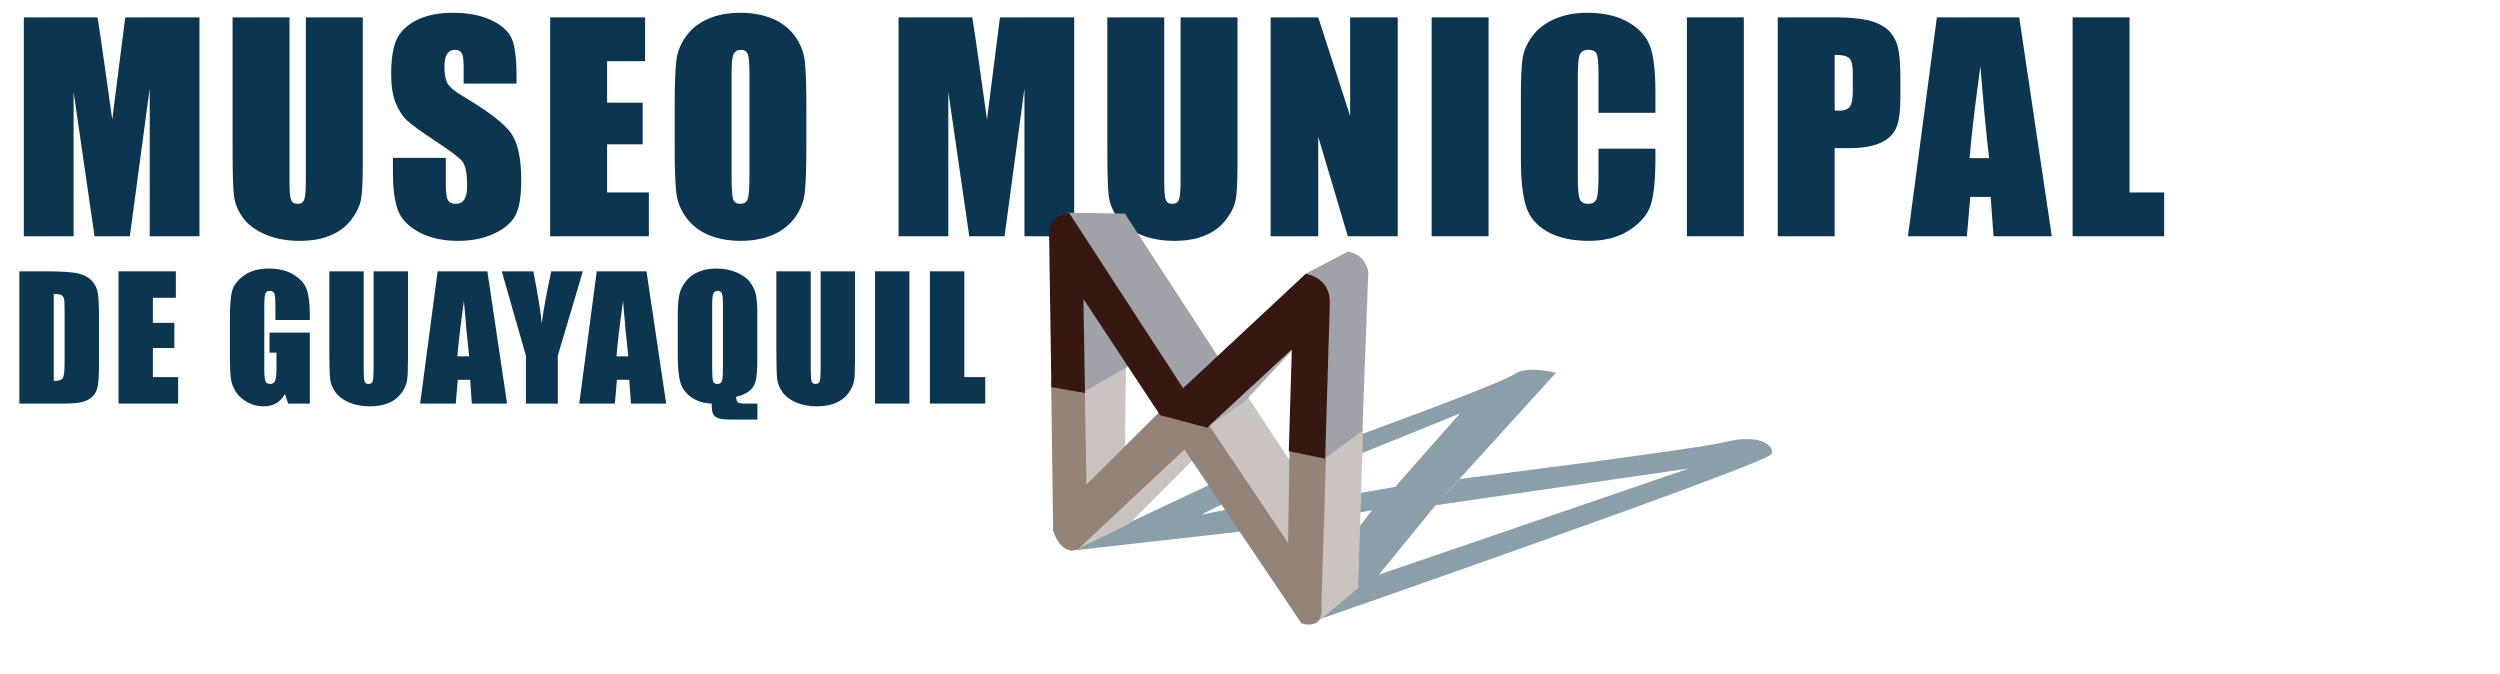
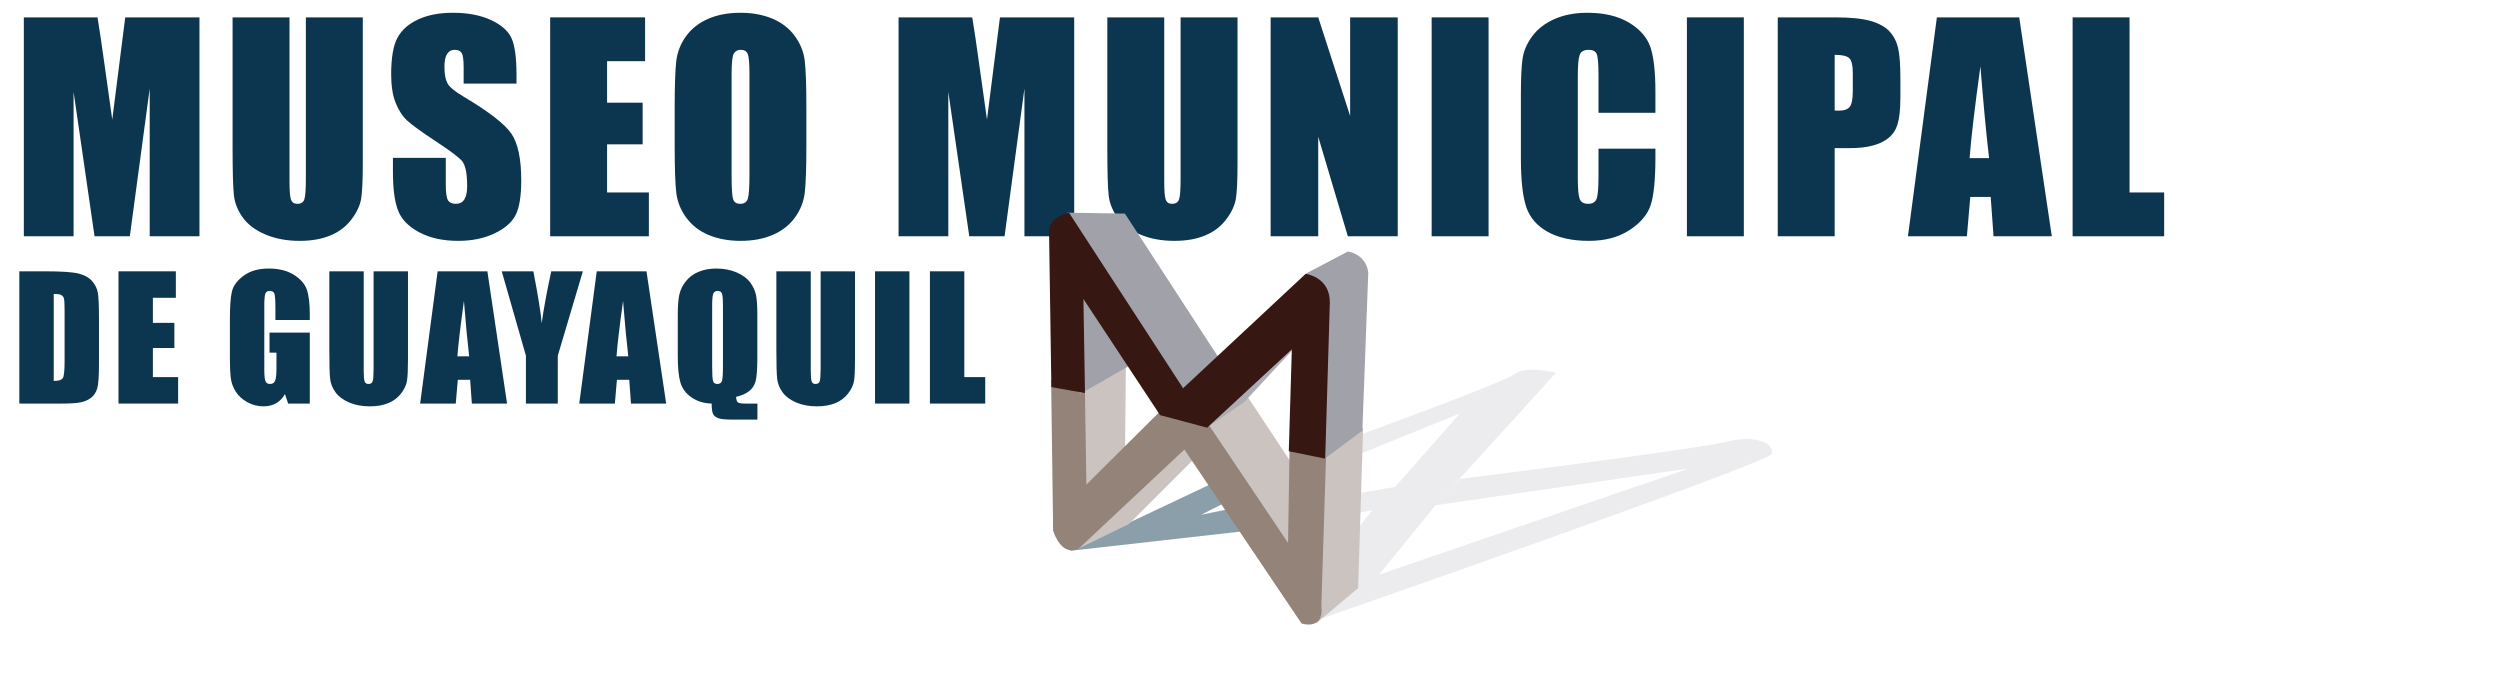
<svg xmlns="http://www.w3.org/2000/svg" width="100%" height="100%" viewBox="0 0 10834 2917" version="1.1" xml:space="preserve" style="fill-rule:evenodd;clip-rule:evenodd;stroke-linejoin:round;stroke-miterlimit:1.414;">
  <g>
    <g>
      <path d="M864.404,75.275l0,948.633l-215.625,0l0,-640.429l-86.133,640.429l-152.929,0l-90.821,-625.783l0,625.783l-215.625,0l0,-948.633l319.333,0c9.375,57.033 19.338,124.221 29.884,201.563l33.983,241.408l56.25,-442.971l321.683,0Z" style="fill:#0C354F;fill-rule:nonzero;" />
      <path d="M1572.17,75.275l0,633.983c0,71.875 -2.342,122.367 -7.03,151.467c-4.687,29.1 -18.554,58.983 -41.604,89.65c-23.046,30.663 -53.416,53.904 -91.112,69.725c-37.696,15.821 -82.129,23.729 -133.3,23.729c-56.642,0 -106.642,-9.375 -150,-28.125c-43.359,-18.75 -75.779,-43.162 -97.267,-73.241c-21.483,-30.08 -34.179,-61.817 -38.083,-95.213c-3.909,-33.4 -5.863,-103.617 -5.863,-210.646l0,-561.329l246.684,0l0,711.329c0,41.404 2.245,67.871 6.737,79.396c4.492,11.521 13.575,17.283 27.246,17.283c15.625,0 25.683,-6.345 30.175,-19.041c4.492,-12.696 6.737,-42.679 6.737,-89.942l0,-699.025l246.68,0Z" style="fill:#0C354F;fill-rule:nonzero;" />
      <path d="M2238.33,362.383l-229.104,0l0,-70.312c0,-32.813 -2.929,-53.708 -8.787,-62.696c-5.859,-8.983 -15.625,-13.475 -29.296,-13.475c-14.846,0 -26.075,6.054 -33.692,18.163c-7.616,12.112 -11.425,30.47 -11.425,55.079c0,31.641 4.296,55.471 12.888,71.483c8.204,16.017 31.446,35.354 69.729,58.008c109.762,65.238 178.904,118.75 207.421,160.55c28.516,41.796 42.775,109.179 42.775,202.146c0,67.579 -7.913,117.383 -23.734,149.417c-15.821,32.029 -46.387,58.883 -91.7,80.567c-45.312,21.679 -98.046,32.516 -158.2,32.516c-66.016,0 -122.362,-12.5 -169.046,-37.5c-46.679,-25 -77.245,-56.833 -91.695,-95.508c-14.455,-38.671 -21.684,-93.554 -21.684,-164.646l0,-62.112l229.104,0l0,115.433c0,35.546 3.221,58.396 9.667,68.554c6.446,10.154 17.871,15.233 34.279,15.233c16.404,0 28.613,-6.445 36.621,-19.337c8.008,-12.888 12.013,-32.029 12.013,-57.421c0,-55.858 -7.621,-92.383 -22.855,-109.571c-15.625,-17.187 -54.1,-45.896 -115.429,-86.133c-61.329,-40.625 -101.954,-70.117 -121.875,-88.475c-19.921,-18.358 -36.425,-43.75 -49.512,-76.171c-13.084,-32.425 -19.629,-73.829 -19.629,-124.221c0,-72.654 9.279,-125.779 27.833,-159.375c18.554,-33.591 48.533,-59.862 89.942,-78.808c41.404,-18.946 91.404,-28.417 150,-28.417c64.062,0 118.654,10.35 163.77,31.054c45.117,20.705 75,46.78 89.646,78.221c14.65,31.446 21.975,84.867 21.975,160.254l0,37.5Z" style="fill:#0C354F;fill-rule:nonzero;" />
      <path d="M2384.18,75.275l411.33,0l0,189.846l-164.65,0l0,179.879l154.104,0l0,180.471l-154.104,0l0,208.592l181.054,0l0,189.845l-427.734,0l0,-948.633Z" style="fill:#0C354F;fill-rule:nonzero;" />
      <path d="M3494.49,630.746c-0.001,95.312 -2.246,162.792 -6.738,202.442c-4.492,39.645 -18.554,75.875 -42.188,108.687c-23.633,32.813 -55.566,58.008 -95.799,75.587c-40.234,17.58 -87.109,26.367 -140.625,26.367c-50.784,0 -96.388,-8.3 -136.817,-24.9c-40.429,-16.604 -72.95,-41.504 -97.558,-74.708c-24.609,-33.204 -39.259,-69.338 -43.946,-108.4c-4.688,-39.063 -7.034,-107.421 -7.034,-205.075l0,-162.309c0,-95.312 2.25,-162.791 6.742,-202.437c4.492,-39.65 18.554,-75.879 42.188,-108.692c23.633,-32.812 55.566,-58.008 95.8,-75.587c40.233,-17.579 87.108,-26.367 140.624,-26.367c50.78,0 96.388,8.3 136.817,24.9c40.429,16.604 72.95,41.504 97.559,74.708c24.608,33.205 39.258,69.338 43.945,108.4c4.688,39.063 7.029,107.421 7.029,205.075l0,162.309Zm-246.679,-311.721c0,-44.142 -2.441,-72.363 -7.325,-84.667c-4.883,-12.304 -14.941,-18.458 -30.175,-18.458c-12.891,0 -22.754,4.979 -29.587,14.942c-6.838,9.962 -10.254,39.354 -10.254,88.183l0,442.971c0,55.075 2.245,89.062 6.737,101.95c4.492,12.891 14.942,19.337 31.346,19.337c16.796,0 27.542,-7.421 32.229,-22.266c4.688,-14.842 7.029,-50.196 7.029,-106.055l0,-435.937Z" style="fill:#0C354F;fill-rule:nonzero;" />
      <path d="M4655.12,75.275l0,948.633l-215.625,0l0,-640.429l-86.133,640.429l-152.93,0l-90.82,-625.783l0,625.783l-215.625,0l0,-948.633l319.337,0c9.375,57.033 19.334,124.221 29.879,201.563l33.988,241.408l56.25,-442.971l321.679,0Z" style="fill:#0C354F;fill-rule:nonzero;" />
      <path d="M5362.92,75.275l0,633.983c0,71.875 -2.346,122.367 -7.034,151.467c-4.687,29.1 -18.554,58.983 -41.6,89.65c-23.05,30.663 -53.421,53.904 -91.112,69.725c-37.696,15.821 -82.129,23.729 -133.304,23.729c-56.638,0 -106.638,-9.375 -150,-28.125c-43.359,-18.75 -75.779,-43.162 -97.263,-73.241c-21.487,-30.08 -34.183,-61.817 -38.087,-95.213c-3.909,-33.4 -5.859,-103.617 -5.859,-210.646l0,-561.329l246.68,0l-0.001,711.329c0.001,41.404 2.246,67.871 6.738,79.396c4.492,11.521 13.575,17.283 27.246,17.283c15.625,0 25.683,-6.345 30.175,-19.041c4.491,-12.696 6.737,-42.679 6.737,-89.942l0,-699.025l246.684,0Z" style="fill:#0C354F;fill-rule:nonzero;" />
      <path d="M6057.21,75.275l0,948.633l-216.212,0l-128.321,-431.25l0,431.25l-206.25,0l0,-948.633l206.25,0l138.283,427.15l0,-427.15l206.25,0Z" style="fill:#0C354F;fill-rule:nonzero;" />
      <rect x="6204.21" y="75.275" width="246.679" height="948.633" style="fill:#0C354F;" />
      <path d="M7173.92,488.946l-246.68,0l0.001,-165.234c-0.001,-48.045 -2.638,-78.024 -7.913,-89.941c-5.271,-11.913 -16.896,-17.871 -34.862,-17.871c-20.313,0 -33.205,7.225 -38.671,21.679c-5.471,14.454 -8.204,45.704 -8.204,93.75l0,440.625c0,46.096 2.733,76.171 8.204,90.234c5.466,14.062 17.771,21.095 36.912,21.095c18.359,0 30.371,-7.033 36.038,-21.095c5.662,-14.063 8.495,-47.067 8.495,-99.021l0.001,-118.946l246.679,0l0,36.912c0,98.05 -6.934,167.58 -20.8,208.596c-13.871,41.017 -44.534,76.954 -91.996,107.813c-47.458,30.858 -105.954,46.287 -175.488,46.287c-72.266,0 -131.833,-13.083 -178.708,-39.258c-46.875,-26.171 -77.933,-62.4 -93.167,-108.692c-15.233,-46.287 -22.85,-115.916 -22.85,-208.883l0,-277.15c0,-68.358 2.342,-119.629 7.03,-153.808c4.687,-34.18 18.654,-67.092 41.895,-98.73c23.242,-31.641 55.471,-56.545 96.68,-74.708c41.212,-18.162 88.575,-27.246 142.091,-27.246c72.654,0 132.617,14.063 179.884,42.188c47.262,28.125 78.316,63.183 93.162,105.175c14.842,41.991 22.267,107.325 22.267,195.996l0,90.233Z" style="fill:#0C354F;fill-rule:nonzero;" />
      <rect x="7310.38" y="75.275" width="246.679" height="948.633" style="fill:#0C354F;" />
      <path d="M7704.08,75.275l248.438,0c67.187,0 118.846,5.275 154.979,15.821c36.133,10.546 63.283,25.779 81.446,45.704c18.162,19.921 30.471,44.042 36.912,72.362c6.446,28.321 9.671,72.167 9.671,131.542l0,82.617c0,60.55 -6.25,104.687 -18.75,132.425c-12.5,27.733 -35.45,49.021 -68.85,63.867c-33.396,14.841 -77.05,22.262 -130.954,22.262l-66.213,0l0,382.033l-246.679,0l0,-948.633Zm246.68,162.304l-0.001,241.409c7.03,0.387 13.088,0.583 18.163,0.583c22.658,0 38.379,-5.567 47.171,-16.696c8.787,-11.133 13.183,-34.279 13.183,-69.437l0,-77.93c0,-32.42 -5.079,-53.512 -15.237,-63.279c-10.154,-9.766 -31.25,-14.65 -63.279,-14.65Z" style="fill:#0C354F;fill-rule:nonzero;" />
      <path d="M8750.5,75.275l141.208,948.633l-252.537,0l-12.304,-170.508l-88.475,0l-14.65,170.508l-255.471,0l125.391,-948.633l356.838,0Zm-130.667,609.963c-12.5,-107.425 -25,-240.042 -37.5,-397.855c-25,181.25 -40.625,313.867 -46.875,397.855l84.375,0Z" style="fill:#0C354F;fill-rule:nonzero;" />
      <path d="M9228.58,75.275l0,758.788l150,0l0,189.845l-396.683,0l0,-948.633l246.683,0Z" style="fill:#0C354F;fill-rule:nonzero;" />
      <path d="M83.788,1175.78l111.512,0c71.979,0 120.654,3.304 146.025,9.912c25.371,6.609 44.662,17.463 57.879,32.567c13.217,15.104 21.475,31.921 24.779,50.446c3.305,18.529 4.959,54.933 4.959,109.212l0,200.721c0,51.446 -2.421,85.846 -7.259,103.192c-4.837,17.346 -13.275,30.917 -25.312,40.708c-12.034,9.796 -26.904,16.642 -44.604,20.534c-17.7,3.895 -44.367,5.841 -80.004,5.841l-187.975,0l0,-573.133Zm149.033,98.058l0,377.017c21.479,0 34.696,-4.308 39.65,-12.921c4.958,-8.617 7.433,-32.037 7.433,-70.271l0,-222.666c0,-25.963 -0.825,-42.6 -2.475,-49.917c-1.654,-7.317 -5.429,-12.683 -11.329,-16.108c-5.9,-3.421 -16.992,-5.134 -33.279,-5.134Z" style="fill:#0C354F;fill-rule:nonzero;" />
      <path d="M513.521,1175.78l248.508,0l0,114.7l-99.475,0l0,108.679l93.104,0l0,109.034l-93.104,-0.001l0,126.025l109.388,0l0,114.696l-258.421,0l0,-573.133Z" style="fill:#0C354F;fill-rule:nonzero;" />
      <path d="M1342.54,1386.76l-149.038,0l0,-52.038c0,-32.804 -1.416,-53.337 -4.246,-61.6c-2.833,-8.258 -9.558,-12.387 -20.179,-12.387c-9.204,0 -15.458,3.537 -18.762,10.62c-3.304,7.08 -4.959,25.25 -4.959,54.517l0,275.058c0,25.725 1.655,42.659 4.959,50.8c3.304,8.142 9.912,12.213 19.825,12.213c10.854,0 18.229,-4.6 22.125,-13.804c3.891,-9.204 5.841,-27.142 5.841,-53.809l0,-67.97l-30.091,0l0,-87.084l174.525,0l0,307.629l-93.813,0l-13.804,-41.066c-10.15,17.704 -22.954,30.979 -38.412,39.829c-15.459,8.85 -33.688,13.275 -54.692,13.275c-25.017,0 -48.442,-6.079 -70.271,-18.233c-21.829,-12.155 -38.408,-27.2 -49.737,-45.134c-11.33,-17.937 -18.409,-36.758 -21.242,-56.466c-2.829,-19.705 -4.246,-49.263 -4.246,-88.675l0,-170.28c0,-54.75 2.95,-94.516 8.85,-119.295c5.9,-24.784 22.833,-47.496 50.8,-68.146c27.967,-20.65 64.133,-30.975 108.5,-30.975c43.663,0 79.888,8.966 108.679,26.904c28.792,17.933 47.554,39.233 56.288,63.896c8.733,24.662 13.1,60.475 13.1,107.441l0,24.78Z" style="fill:#0C354F;fill-rule:nonzero;" />
      <path d="M1768.03,1175.78l0,383.033c0,43.425 -1.417,73.929 -4.25,91.509c-2.829,17.583 -11.208,35.637 -25.133,54.162c-13.925,18.529 -32.271,32.571 -55.046,42.129c-22.775,9.559 -49.621,14.338 -80.538,14.338c-34.22,0 -64.429,-5.667 -90.625,-16.996c-26.195,-11.325 -45.783,-26.075 -58.762,-44.25c-12.983,-18.171 -20.65,-37.346 -23.013,-57.525c-2.358,-20.179 -3.537,-62.6 -3.537,-127.262l0,-339.138l149.033,0l0,429.763c0,25.016 1.359,41.004 4.071,47.966c2.713,6.963 8.2,10.442 16.463,10.442c9.437,0 15.516,-3.833 18.229,-11.504c2.716,-7.671 4.071,-25.784 4.071,-54.338l0,-422.329l149.037,0Z" style="fill:#0C354F;fill-rule:nonzero;" />
      <path d="M2112.09,1175.78l85.316,573.133l-152.575,0l-7.437,-103.016l-53.455,0l-8.85,103.016l-154.345,0l75.758,-573.133l215.587,0Zm-78.941,368.521c-7.554,-64.904 -15.104,-145.025 -22.659,-240.371c-15.104,109.504 -24.541,189.629 -28.32,240.371l50.979,0Z" style="fill:#0C354F;fill-rule:nonzero;" />
      <path d="M2525.89,1175.78l-108.679,365.687l0,207.446l-138.063,0l0,-207.446l-104.787,-365.687l137,0c21.479,111.629 33.512,186.796 36.108,225.5c8.262,-61.125 22.067,-136.292 41.421,-225.5l137,0Z" style="fill:#0C354F;fill-rule:nonzero;" />
      <path d="M2801.63,1175.78l85.317,573.133l-152.575,0l-7.434,-103.016l-53.454,0l-8.85,103.016l-154.345,0l75.754,-573.133l215.587,0Zm-78.941,368.521c-7.551,-64.904 -15.105,-145.025 -22.655,-240.371c-15.104,109.504 -24.545,189.629 -28.321,240.371l50.976,0Z" style="fill:#0C354F;fill-rule:nonzero;" />
      <path d="M3282.34,1748.91l0,69.384l-112.575,0c-27.142,0 -46.259,-2.063 -57.35,-6.196c-11.092,-4.129 -18.584,-10.325 -22.48,-18.584c-3.891,-8.258 -5.841,-23.129 -5.841,-44.604c-33.746,-0.945 -62.775,-9.795 -87.084,-26.55c-24.308,-16.758 -40.354,-38.054 -48.145,-63.9c-7.788,-25.841 -11.68,-64.487 -11.68,-115.933l0,-177.358c0,-38.938 2.3,-68.617 6.9,-89.03c4.605,-20.416 14.105,-39.65 28.5,-57.704c14.396,-18.054 32.921,-31.683 55.58,-40.887c22.654,-9.204 47.787,-13.804 75.4,-13.804c33.279,0 62.954,5.662 89.033,16.991c26.079,11.325 45.55,25.721 58.412,43.188c12.859,17.462 21.238,35.575 25.134,54.337c3.891,18.763 5.841,46.671 5.841,83.725l0.001,186.204c-0.001,50.975 -2.48,85.55 -7.438,103.726c-4.954,18.17 -14.454,32.625 -28.496,43.362c-14.041,10.742 -32.746,18.942 -56.108,24.604c0.708,12.746 3.362,20.771 7.962,24.071c4.605,3.304 15.521,4.958 32.746,4.958l51.688,0Zm-149.392,-425.866c0,-26.667 -1.475,-43.721 -4.425,-51.155c-2.95,-7.433 -9.025,-11.149 -18.229,-11.149c-7.792,-0.001 -13.75,3.008 -17.879,9.024c-4.13,6.021 -6.196,23.78 -6.196,53.28l0,267.625c0,33.279 1.358,53.808 4.071,61.6c2.716,7.787 9.029,11.679 18.941,11.679c10.146,0 16.638,-4.484 19.471,-13.45c2.829,-8.971 4.246,-30.329 4.246,-64.075l0,-263.379Z" style="fill:#0C354F;fill-rule:nonzero;" />
      <path d="M3705.35,1175.78l0,383.033c0,43.425 -1.417,73.929 -4.246,91.509c-2.833,17.583 -11.212,35.637 -25.137,54.162c-13.921,18.529 -32.271,32.571 -55.046,42.129c-22.775,9.559 -49.621,14.338 -80.538,14.338c-34.221,0 -64.429,-5.667 -90.625,-16.996c-26.196,-11.325 -45.783,-26.075 -58.762,-44.25c-12.979,-18.171 -20.65,-37.346 -23.013,-57.525c-2.358,-20.179 -3.537,-62.6 -3.537,-127.262l0,-339.138l149.033,0l0,429.763c0,25.016 1.358,41.004 4.071,47.966c2.717,6.963 8.204,10.442 16.462,10.442c9.442,0 15.517,-3.833 18.234,-11.504c2.712,-7.671 4.071,-25.784 4.071,-54.338l0,-422.329l149.033,0Z" style="fill:#0C354F;fill-rule:nonzero;" />
      <rect x="3792.05" y="1175.78" width="149.037" height="573.133" style="fill:#0C354F;" />
      <path d="M4178.96,1175.78l0,458.438l90.625,-0.001l0,114.696l-239.658,0l0,-573.133l149.033,0Z" style="fill:#0C354F;fill-rule:nonzero;" />
    </g>
  </g>
  <g>
    <path d="M4634.12,2387.36l753.017,-84.93l-51.909,-98.229l-129.966,26.513l103.916,-52.563l-52.046,-84.979l-623.012,294.188Z" style="fill:#0C354F;fill-opacity:0.475;fill-rule:nonzero;" />
-     <path d="M5686.42,2694.66c0,0 1975.55,-687.017 1990.59,-726.721c15.121,-39.725 -54.325,-87.492 -194.671,-53.621c-140.171,34.175 -1155.76,161.083 -1155.76,161.083l-105.271,114.054l1097.38,-159.175l-1342.96,460.055l245.583,-300.863l521.254,-573.563c0,0.001 -125.412,-34.158 -180.521,5.755c-55.3,39.62 -665.129,261.02 -665.129,261.02l-5.083,85.271l434.733,-176.058l-280.671,318.054l-164.15,28.321l-4.933,85.033l68.846,-11.35l-63.913,81.805l-4.933,230.683l-190.387,170.217Z" style="fill:#0C354F;fill-opacity:0.475;fill-rule:nonzero;" />
+     <path d="M5686.42,2694.66c0,0 1975.55,-687.017 1990.59,-726.721c15.121,-39.725 -54.325,-87.492 -194.671,-53.621c-140.171,34.175 -1155.76,161.083 -1155.76,161.083l-105.271,114.054l1097.38,-159.175l-1342.96,460.055l245.583,-300.863l521.254,-573.563c0,0.001 -125.412,-34.158 -180.521,5.755c-55.3,39.62 -665.129,261.02 -665.129,261.02l-5.083,85.271l434.733,-176.058l-280.671,318.054l-164.15,28.321l-4.933,85.033l68.846,-11.35l-63.913,81.805l-4.933,230.683l-190.387,170.217Z" style="fill:#d6d6db;fill-opacity:0.475;fill-rule:nonzero;" />
    <path d="M5731.92,1984.28l171.566,-123.304l-21.441,685.325l-175.334,147.446l25.209,-709.467Z" style="fill:#cbc3c0;fill-rule:nonzero;" />
    <path d="M5735.42,1986.58l-24.729,698.709l167.829,-141.18l21.1,-675.75l-164.2,118.221Zm-32.454,715.421l0.258,-8.521l25.191,-711.458l1.575,-1.146l177.317,-127.692l-0.221,7.784l-21.491,687.458l-1.421,1.196l-181.208,152.379Z" style="fill:#cbc3c0;fill-rule:nonzero;" />
    <path d="M5233.88,1843.78l174.079,-122.35l187.954,284.359l-10.358,359.741l-351.675,-521.75Z" style="fill:#cbc3c0;fill-rule:nonzero;" />
    <path d="M4698,1696.05l177.438,-114.309l-3.359,362.405l-167.537,173.05l-6.542,-421.146Z" style="fill:#cbc3c0;fill-rule:nonzero;" />
    <path d="M4701.67,1698.47l6.321,409.675l160.52,-165.967l3.271,-353.254l-170.112,109.546Zm-0.496,427.837l-6.833,-432.754l184.733,-118.783l-3.371,371.096l-1.217,1.262l-173.312,179.179Z" style="fill:#cbc3c0;fill-rule:nonzero;" />
    <path d="M5168.79,1988.87l-30.5,-50.617l-463.884,434.325l216.846,-105.808l277.538,-277.9Z" style="fill:#cbc3c0;fill-rule:nonzero;" />
    <path d="M5137.58,1944.14l-441.346,413.246l193.025,-94.013l274.609,-275l-26.288,-44.233Zm-461.691,432.212l-3.767,-6.966l466.933,-437.28l34.525,57.496l-280.966,280.992l-216.725,105.758Z" style="fill:#cbc3c0;fill-rule:nonzero;" />
    <path d="M4558.88,1651.01l8.596,647.804c0,0 33.412,112.65 106.933,73.762l458.967,-430.262l508.904,755.691c0,0 93.833,31.209 80.425,-73.458l20.071,-643.467l-150.758,-42.762l-6.559,426.271l-351.571,-523.255l-197.716,-61.933l-331.571,329.409l-6.575,-414.763l-139.146,-43.038Z" style="fill:#938379;fill-rule:nonzero;" />
    <path d="M5644.33,2694.35c3.375,1.113 14.334,3.929 26.663,3.929c17.746,0 30.983,-5.616 39.204,-16.475c9.179,-12.12 12.158,-31.241 8.854,-56.729l19.984,-640.854l-143.563,-40.579l-6.662,432.791l-6.184,-9.254l-350.854,-522.158l-194.733,-61.146l-335.888,333.808l-6.662,-420.445l-132.004,-40.817l8.579,641.725c2.279,7.271 26.171,78.392 73.454,78.392c8.887,0 18.325,-2.475 27.983,-7.546l461.363,-432.604l510.466,757.962Zm26.663,12.208c-15.975,0 -29.233,-4.266 -29.779,-4.525l-1.129,-0.358l-0.705,-1.108l-506.629,-752.484l-456.825,428.267c-10.704,5.496 -21.358,8.517 -31.425,8.517c-54.666,0 -79.412,-81.138 -80.458,-84.654l-0.204,-1.284l-8.717,-653.4l146.458,45.459l0.067,3.02l6.321,405.938l327.204,-324.95l200.763,62.787l0.666,0.959l345.392,514.066l6.525,-419.595l157.95,44.537l-20.313,646.983c3.634,27.096 0,48.23 -10.479,62.413c-9.575,12.6 -24.987,19.412 -44.683,19.412" style="fill:#938379;fill-rule:nonzero;" />
    <path d="M4631.08,925.671l241.934,3.996l407.487,626.104l-142.417,147.804l-507.004,-777.904Z" style="fill:#a1a2a9;fill-rule:nonzero;" />
    <path d="M4638.29,930.092l500.308,767.387l137.092,-142.221l-404.459,-621.562l-232.941,-3.604Zm499.262,779.508l-2.346,-3.583l-511.425,-784.425l251.08,4.046l1.012,1.537l409.404,629.213l-2.346,2.437l-145.379,150.775Z" style="fill:#a1a2a9;fill-rule:nonzero;" />
    <path d="M5659.88,1189.8l181.667,-95.633c0,0 74.204,8.554 84.483,87.37l-25.604,682.563l-158.671,117.996l12.967,-719.092c0,0.017 -48.725,-76.021 -94.842,-73.204" style="fill:#a1a2a9;fill-rule:nonzero;" />
    <path d="M5673.83,1186.98c42.455,9.971 81.875,70.675 83.642,73.529l0.804,1.092l0,1.417l-12.829,711.325l151.358,-112.688l25.688,-680.204c-9.129,-69.429 -72.046,-81.583 -80.354,-83.017l-168.309,88.546Zm64.184,802.625l0,-7.579l12.983,-717.762c-6.113,-9.238 -50.213,-73.167 -90.938,-70.284l-1.745,-7.871l182.645,-95.991l0.905,0.071c0.825,0.05 77.204,9.779 87.72,90.783l-25.691,685.379l-165.879,123.254Z" style="fill:#a1a2a9;fill-rule:nonzero;" />
    <path d="M4682.38,1701.8l203.763,-116.75l0,-34.637l-197.8,-265.067l-5.963,416.454Z" style="fill:#a1a2a9;fill-rule:nonzero;" />
    <path d="M4691.75,1296.27l-5.787,398.921l196.45,-112.688l0,-30.591l-190.663,-255.642Zm-13.1,412.287l0.088,-6.758l6.079,-427.362l204.754,274.437l0,38.767l-210.921,120.916Z" style="fill:#a1a2a9;fill-rule:nonzero;" />
    <path d="M5238.08,1842.98l151.355,-103.437l215.408,-232.409l-366.763,335.846Z" style="fill:#acadb3;fill-rule:nonzero;" />
    <path d="M5538.08,1573.68l-256.575,234.988l106.13,-72.675l150.445,-162.313Zm-298.17,272.917l-3.975,-6.758l366.779,-335.842l4.691,6.229l-215.558,232.408l-151.937,103.963Z" style="fill:#acadb3;fill-rule:nonzero;" />
    <path d="M4559.67,1673.97l-10.021,-672.742c0,0 -5.05,-52.154 81.333,-75.283l495.463,762.45l532.521,-497.146c0,0 100.562,11.521 100.562,118.696l-20.158,672.658l-150.588,-30.608l13.259,-447.184l-371.542,343.971l-201.092,-53.4l-338.025,-512.171l6.9,415.259l-138.612,-24.5Z" style="fill:#371711;fill-rule:nonzero;" />
    <path d="M5592.38,1948.63l143.546,29.275l19.883,-668.22c0,-95.238 -83.712,-112.175 -95.733,-114.171l-534.288,498.704l-2.137,-3.45l-494.179,-760.133c-79.496,22.158 -76.396,68.216 -76.279,70.129l10.037,669.587l131.404,23.354l-7.175,-422.991l344.038,520.875l198.025,52.804l376.371,-348.458l-13.513,452.695Zm150.467,38.971l-157.763,-32.125l13.204,-441.754l-366.97,339.546l-1.68,-0.304l-202.304,-53.896l-0.837,-1.279l-331.4,-502.067l6.833,407.729l-145.758,-26.016l0,-3.484l-10.067,-672.625c-0.225,-1.979 -4.421,-55.616 84,-79.45l2.242,-0.596l494.712,761.038l530.842,-495.342l1.421,0.104c1.112,0.171 103.696,13.263 103.696,122.863l-20.171,677.658Z" style="fill:#371711;fill-rule:nonzero;" />
  </g>
</svg>
